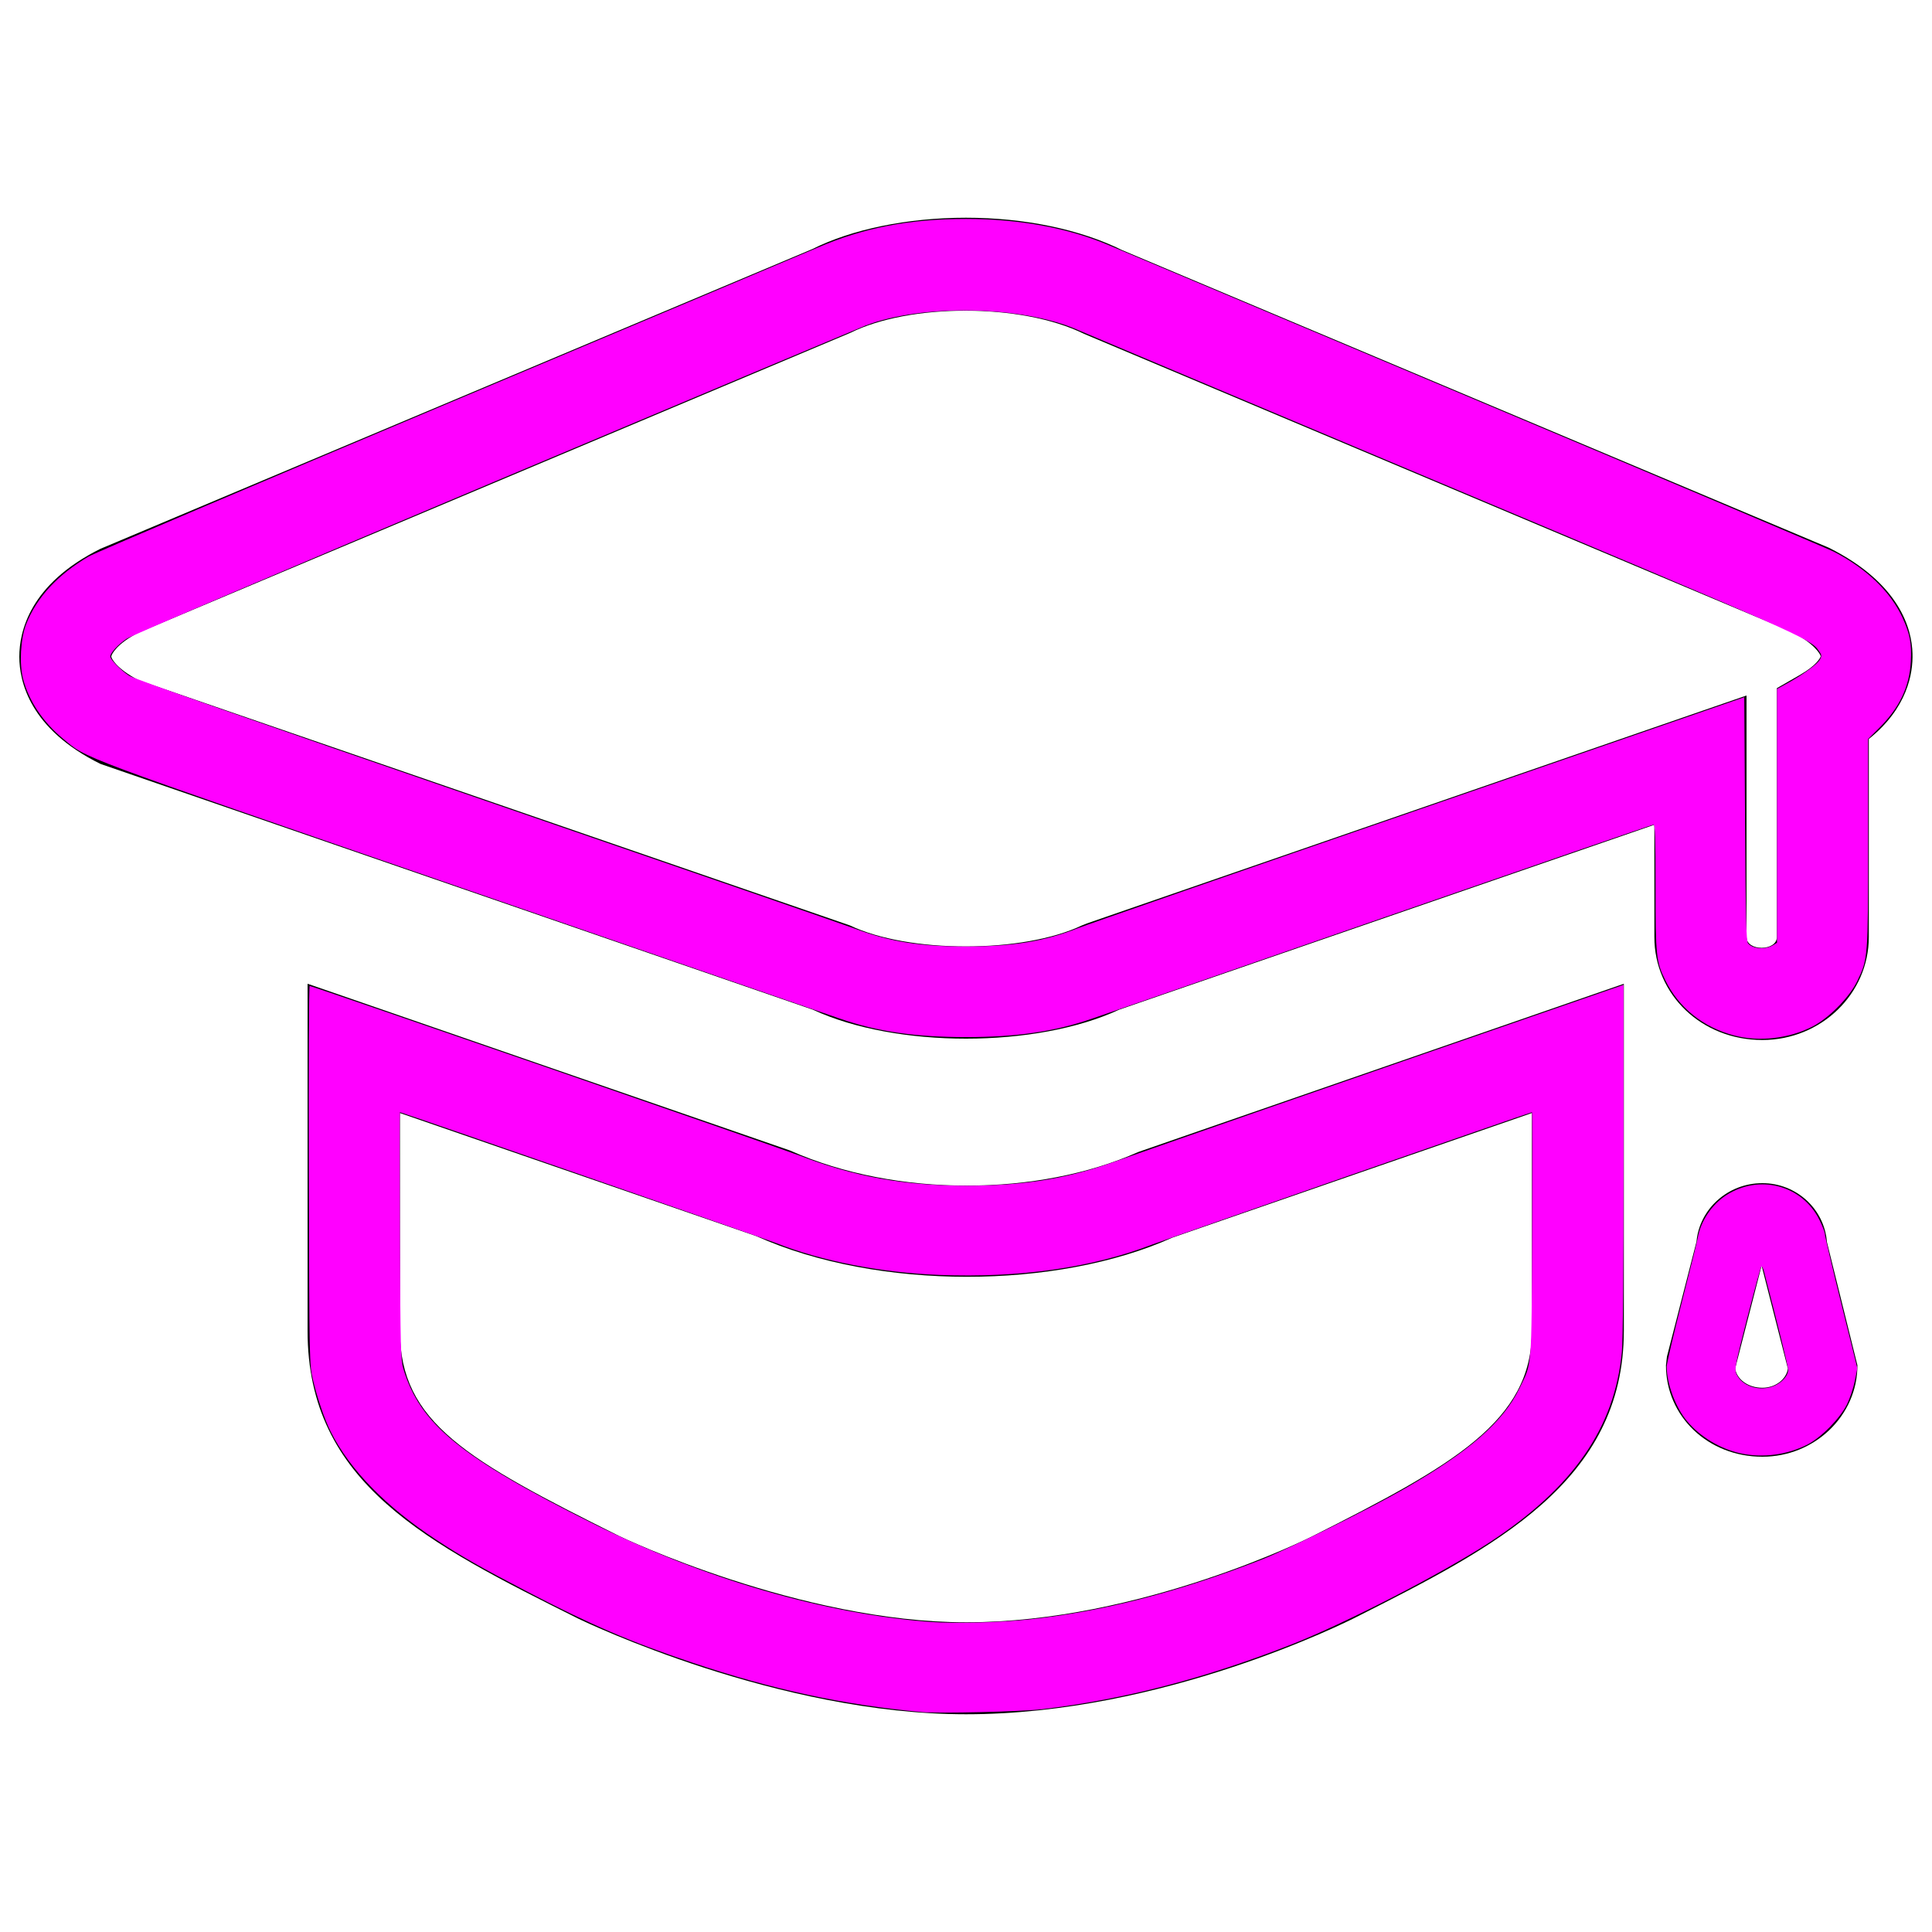
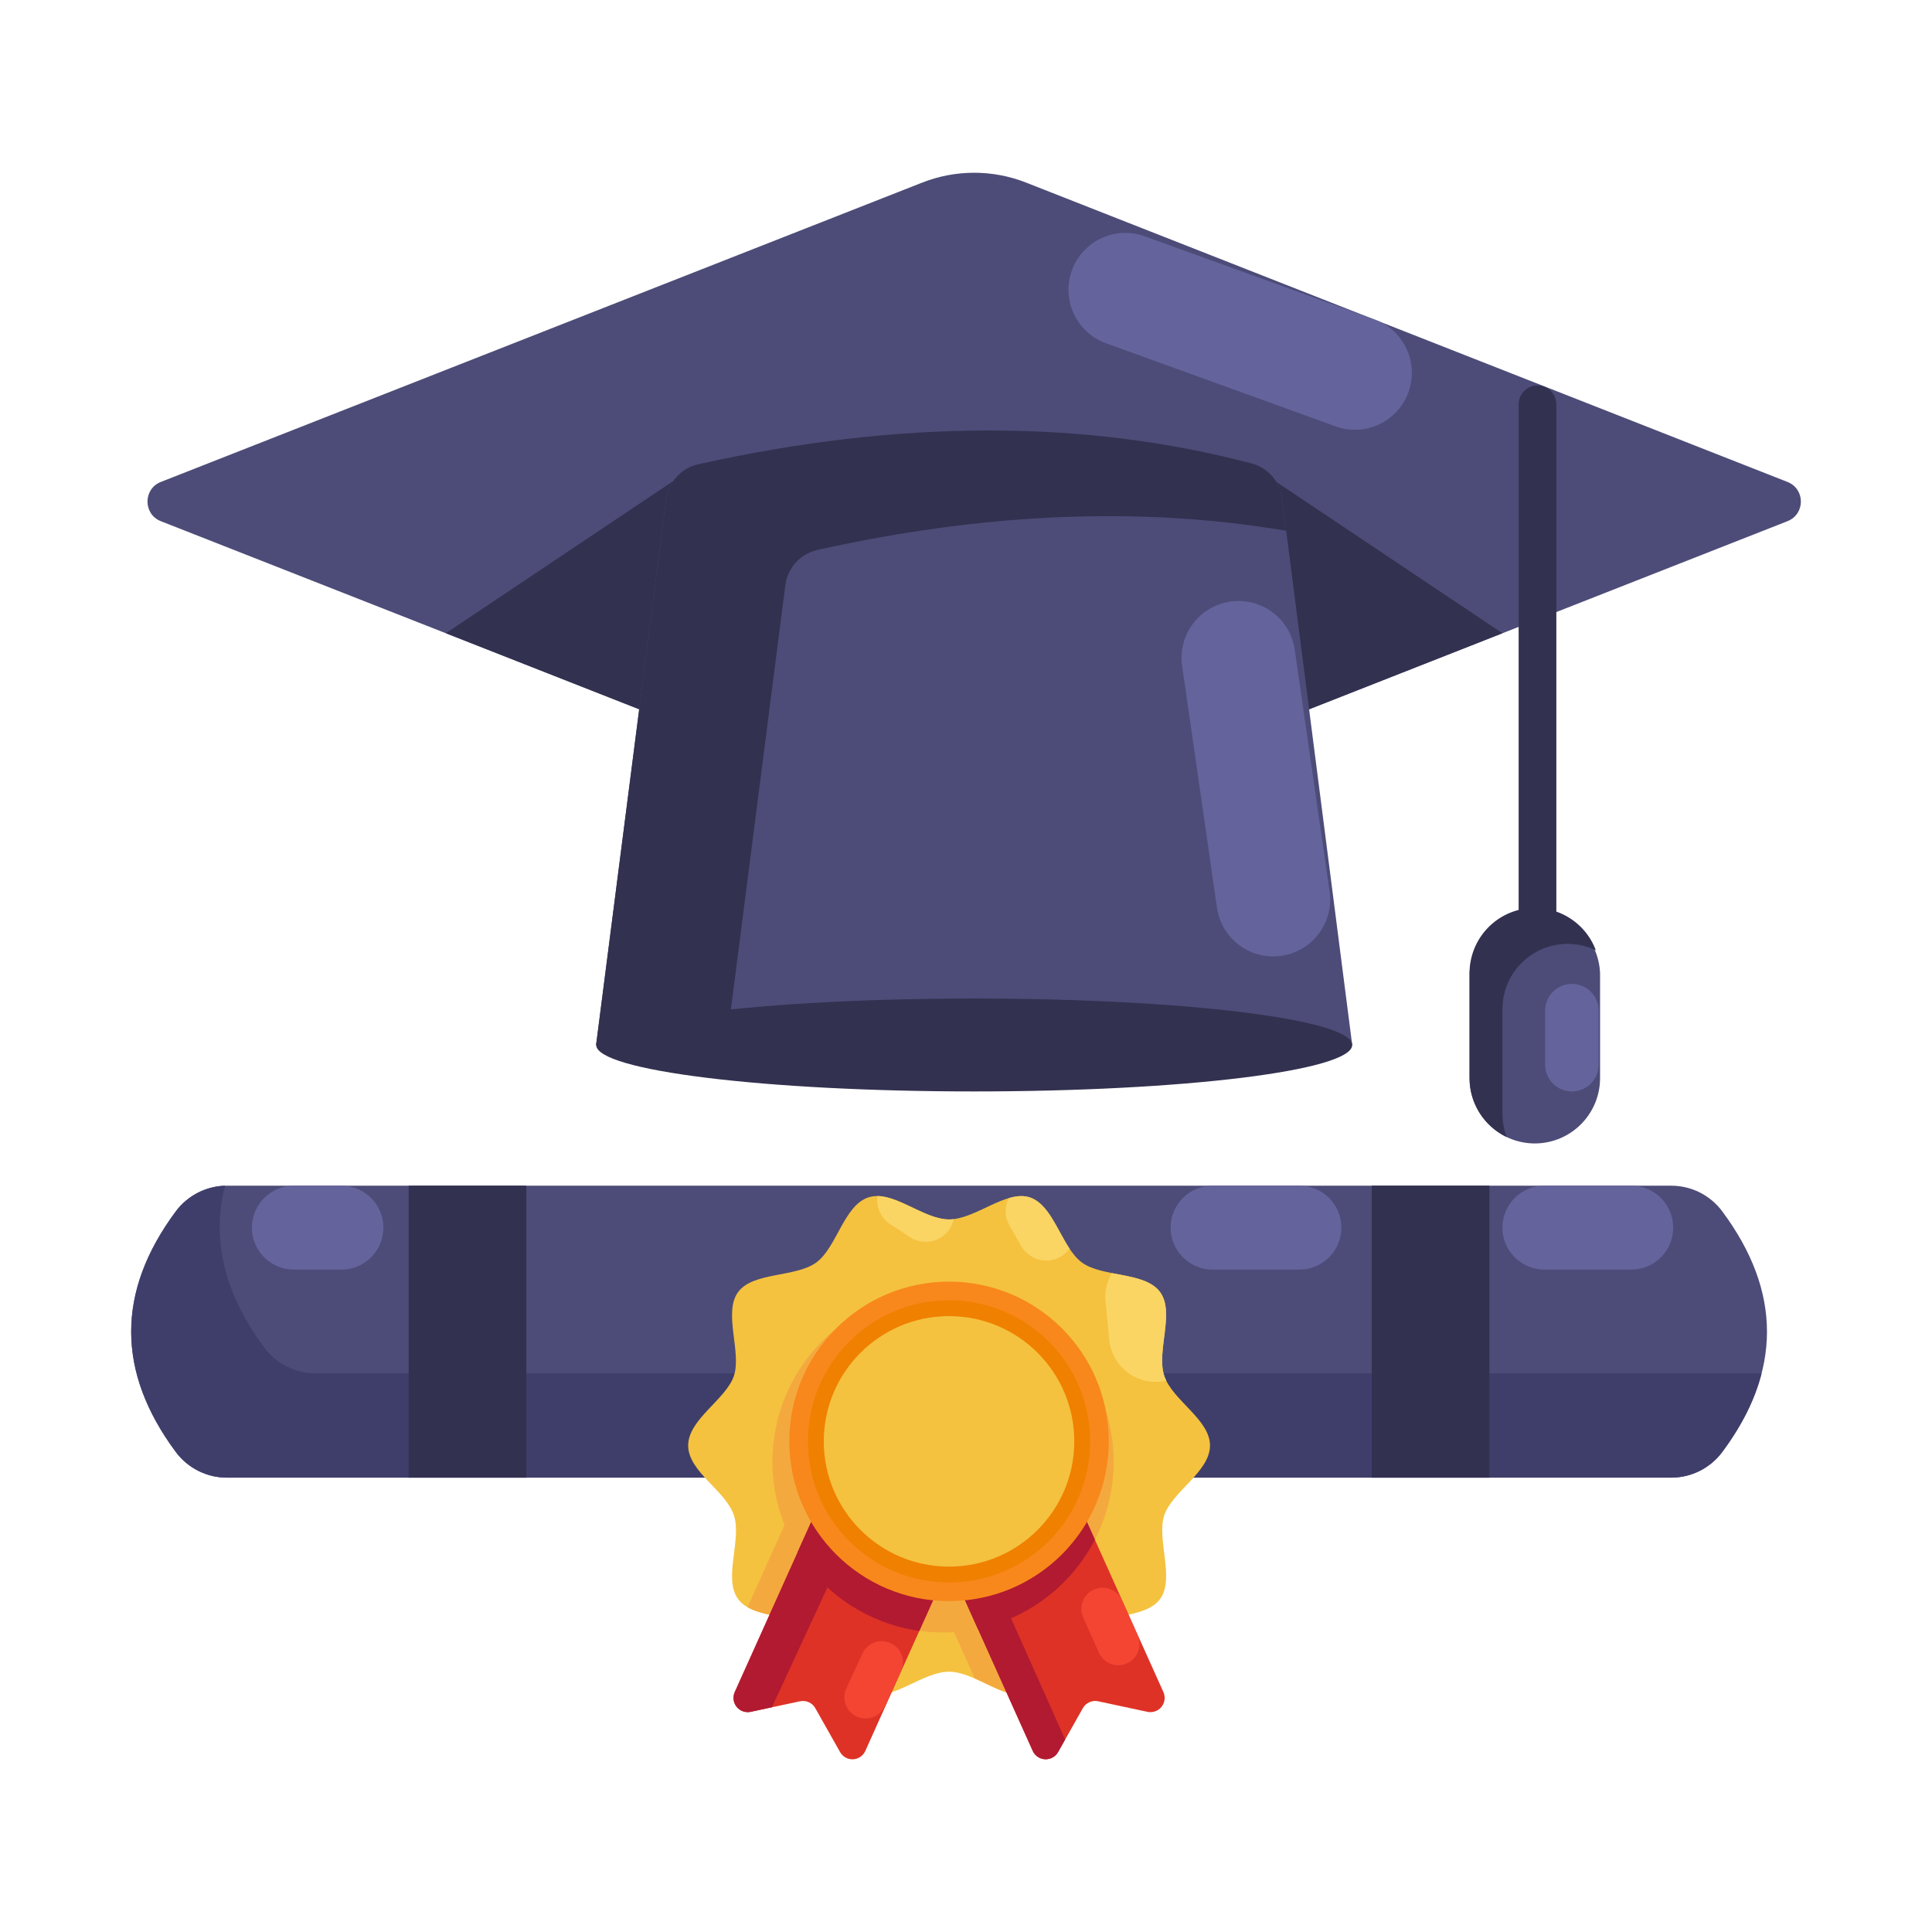
- <svg xmlns="http://www.w3.org/2000/svg" version="1.1" x="0px" y="0px" viewBox="0 0 1000 1000" enable-background="new 0 0 1000 1000" xml:space="preserve" id="svg63">
-   <defs id="defs67" />
-   <g id="g61">
-     <path d="M408.9,595.5l-249.7-86.3v179.6c0,79,61.8,109.9,140.3,149.1c4.2,2,103.3,49.4,200.5,49.4c101.8,0,196.7-47.6,202-50.3c71.2-36,138.5-69.9,138.5-148.3V509.2l-251.4,87.1C537.9,619.2,463.9,620,408.9,595.5z M792.9,576.1v112.7c0,46.8-40.6,69.5-113.7,106.4c-0.9,0.5-88.7,44.5-179.1,44.5c-86.1,0-178.8-44.2-179.5-44.6c-78.8-39.3-113.6-58.8-113.6-106.3V576.1l184.4,63.7c63,28.3,155.9,27.6,215.4,0.8L792.9,576.1z" id="path55" />
-     <path d="M946.6,283.5l-365.7-154c-21.8-10.8-50.6-16.8-80.9-16.8c-30.4,0-59.1,6-79.5,16.2L51.9,284.1C15.4,302.3,10,326.9,10,339.9c0,13,5.5,37.5,42,55.5l368.7,127.2c43.1,20,115.5,20,158.6,0l277-95.7V485c0,29.9,24.5,53.3,55.9,53.3c30.4,0,55.1-23.9,55.1-53.3V382.5c20-16,22.9-34,22.6-44.2C989.6,325.9,983.7,302.1,946.6,283.5z M931.7,349.3l-12,6.9V485c0,7.4-15.7,7.5-15.7,0V360L562.5,478l-2.5,1c-30.5,14.5-89.7,14.5-120.1,0L71.8,352.1c-11.7-6.1-14.2-11.4-14.2-12.3c0-0.9,2.7-6.6,14.2-12.4l368.5-155.2c30.2-15,87.9-15.6,120.8,0.6l365.6,153.9c12.4,6.2,15.5,11.9,15.7,13C942.2,340.5,940.1,344.5,931.7,349.3z" id="path57" />
-     <path d="M912.2,612.4c-17.9,0-32.6,13.4-34.1,30.3l-15.3,59.5l-0.5,4.5c0,26.5,21.9,47.3,49.9,47.3c27.1,0,49.2-21.3,49.2-47.3l-15.8-63.9C944.3,625.8,929.8,612.4,912.2,612.4z M912.2,718.3c-7.3,0-13.1-4.2-14.1-9.9l13.7-53.3l13.6,53.3C924.6,713.9,919,718.3,912.2,718.3z" id="path59" />
-   </g>
-   <path style="fill:#ff00ff;stroke-width:0.827" d="m 897.582,535.957 c -16.028,-4.199 -28.694,-14.371 -35.644,-28.625 -4.727,-9.695 -5.005,-12.36 -5.019,-48.068 -0.01,-25.427 -0.236,-32.46 -1.046,-32.44 -0.569,0.013 -63.937,21.833 -140.819,48.489 -76.882,26.655 -144.438,50.074 -150.124,52.041 -19.001,6.573 -38.79,9.454 -64.93,9.454 -26.139,0 -45.927,-2.881 -64.93,-9.454 -5.687,-1.967 -94.375,-32.635 -197.084,-68.15 C 35.873,389.315 45.383,392.873 32.633,382.362 c -10.321,-8.508 -17.702,-19.544 -20.669,-30.904 -2.034,-7.788 -1.336,-20.796 1.515,-28.213 5.304,-13.801 16.375,-25.821 32.427,-35.206 3.184,-1.862 87.304,-37.691 186.931,-79.621 99.628,-41.929 185.236,-78.013 190.24,-80.187 23.679,-10.285 47.555,-14.914 76.923,-14.914 27.656,0 53.264,4.736 74.203,13.724 3.771,1.618 88.555,37.366 188.411,79.439 99.855,42.073 183.788,77.645 186.518,79.049 16.888,8.688 29.381,20.678 35.588,34.157 3.848,8.356 4.807,13.373 4.325,22.637 -0.688,13.236 -5.922,24.136 -16.722,34.825 l -5.408,5.352 v 53.624 c 0,59.841 -0.024,60.146 -5.637,71.734 -4.053,8.368 -14.562,19.047 -23.064,23.439 -12.182,6.292 -27.636,8.065 -40.632,4.66 z m 20.325,-46.809 1.861,-1.179 v -65.667 -65.667 l 5.583,-3.084 c 8.131,-4.492 15.378,-9.798 16.663,-12.199 0.997,-1.864 0.925,-2.37 -0.658,-4.593 -4.42,-6.208 -8.474,-8.006 -195.699,-86.821 C 645.12,207.615 560.68,172.017 558.014,170.831 c -28.328,-12.603 -80.83,-13.672 -110.257,-2.245 -2.201,0.855 -88.082,36.986 -190.846,80.291 -110.109,46.401 -188.68,79.955 -191.313,81.703 -4.413,2.929 -8.526,7.386 -8.526,9.239 0,1.574 5.611,7.289 9.762,9.943 2.597,1.66 63.943,23.186 185.027,64.925 99.628,34.343 185.608,64.109 191.067,66.148 17.886,6.68 33.838,9.186 57.899,9.096 23.959,-0.089 39.963,-2.749 57.072,-9.483 4.549,-1.791 84.016,-29.421 176.592,-61.4 l 168.321,-58.145 0.414,63.011 c 0.34,51.81 0.616,63.255 1.552,64.382 2.464,2.968 9.106,3.398 13.13,0.85 z" id="path449" />
-   <path style="fill:#ff00ff;stroke-width:0.827" d="m 477.254,886.16 c -40.344,-3.648 -77.285,-11.599 -119.056,-25.625 -31.713,-10.649 -52.381,-19.533 -84.832,-36.464 -24.938,-13.012 -33.985,-18.161 -47.56,-27.074 -26.015,-17.08 -44.616,-36.114 -54.559,-55.829 -3.293,-6.529 -7.152,-17.823 -9.291,-27.189 -1.826,-7.998 -1.832,-8.317 -2.105,-105.83 -0.161,-57.462 0.033,-97.808 0.469,-97.808 1.282,0 242.357,83.479 253.542,87.796 28.383,10.955 54.138,15.596 86.546,15.594 28.219,-0.002 50.079,-3.35 72.793,-11.149 7.051,-2.421 23.615,-8.211 36.807,-12.867 13.193,-4.656 70.42,-24.55 127.171,-44.209 l 103.184,-35.744 -0.002,90.24 c -0.002,57.72 -0.322,93.65 -0.889,99.703 -3.682,39.307 -25.256,70.353 -68.587,98.698 -24.213,15.84 -74.239,41.652 -101.737,52.494 -45.063,17.768 -87.4,28.785 -129.859,33.793 -10.639,1.255 -53.252,2.266 -62.035,1.472 z m 55.004,-47.896 c 38.071,-3.955 78.1,-14.256 121.146,-31.174 13.848,-5.443 55.499,-26.114 73.643,-36.549 33.633,-19.343 51.044,-34.599 59.548,-52.178 6.442,-13.316 6.104,-9.118 6.409,-79.611 0.15,-34.688 0.127,-63.069 -0.05,-63.069 -0.806,0 -188.891,65.539 -196.628,68.516 -31.193,12.001 -68.566,17.33 -110.18,15.709 -30.179,-1.176 -60.82,-7.156 -84.366,-16.465 -6.87,-2.716 -193.853,-67.76 -194.791,-67.76 -0.15,0 -0.146,28.753 0.009,63.896 0.257,58.476 0.407,64.314 1.76,68.829 8.615,28.742 29.709,45.981 98.109,80.175 56.939,28.465 120.628,47.011 174.938,50.94 12.368,0.895 35.212,0.325 50.455,-1.258 z" id="path451" />
-   <path style="fill:#ff00ff;stroke-width:0.827" d="m 900.974,752.265 c -10.592,-2.302 -20.992,-8.567 -27.835,-16.77 -5.918,-7.094 -10.442,-19.303 -10.442,-28.177 0,-1.585 3.492,-16.498 7.761,-33.14 4.269,-16.642 8.016,-31.746 8.328,-33.566 1.457,-8.501 7.233,-17.148 14.662,-21.95 17.152,-11.086 39.258,-5.29 48.231,12.646 1.597,3.192 2.897,6.591 2.888,7.553 -0.008,0.962 3.765,16.956 8.385,35.541 l 8.4,33.791 -1.276,6.478 c -0.702,3.563 -2.518,9.014 -4.036,12.114 -3.539,7.227 -13.118,17.038 -20.296,20.788 -10.419,5.442 -23.308,7.181 -34.77,4.691 z m 17.619,-35.058 c 4.005,-1.819 6.966,-5.293 6.966,-8.174 0,-1.661 -4.988,-21.958 -12.515,-50.928 -0.455,-1.752 -1.08,-2.933 -1.389,-2.624 -0.309,0.309 -3.594,12.35 -7.301,26.758 -6.077,23.62 -6.638,26.441 -5.702,28.678 2.799,6.691 12.394,9.717 19.942,6.289 z" id="path453" />
+ <svg xmlns="http://www.w3.org/2000/svg" data-name="Layer 2" id="Layer_2" viewBox="0 0 2050 2050">
+   <defs>
+     <style>.cls-1{fill:#4d4c78;}.cls-2{fill:#323150;}.cls-3{fill:#3f3e6b;}.cls-4{fill:#64639c;}.cls-5{fill:#f4c23f;}.cls-6{fill:#f4a93f;}.cls-7{fill:#de3226;}.cls-8{fill:#b11a31;}.cls-9{fill:#f8881b;}.cls-10{fill:#f08000;}.cls-11{fill:#fad564;}.cls-12{fill:#f44533;}</style>
+   </defs>
+   <path class="cls-1" d="M978.4,193.8,170.6,511.4c-18.8,7.5-18.8,34.1,0,41.6l854.9,336.1a21.9,21.9,0,0,0,16.3,0L1896.7,553c18.9-7.5,18.9-34.1,0-41.6L1088.9,193.8A150.6,150.6,0,0,0,978.4,193.8Z" />
+   <polygon class="cls-2" points="741 492.6 473.1 671.9 736.7 775.6 741 492.6" />
+   <polygon class="cls-2" points="1326.3 492.6 1594.2 671.9 1330.7 775.6 1326.3 492.6" />
+   <path class="cls-1" d="M1434.8,1108.8H632.5L706.8,530A44.3,44.3,0,0,1,741,492.6q319.8-71.2,586.9-.9a43.7,43.7,0,0,1,32.4,36.9Z" />
+   <path class="cls-2" d="M833.3,620.9a44.2,44.2,0,0,1,34.2-37.4q267-59.4,497.3-20.3l-4.5-34.6a43.7,43.7,0,0,0-32.4-36.9q-267-70.3-586.9.9A44.3,44.3,0,0,0,706.8,530l-74.3,578.8H770.7Z" />
+   <ellipse class="cls-2" cx="1033.7" cy="1108.8" rx="401.1" ry="49.3" />
+   <path class="cls-2" d="M1631.4,1016.8a19.9,19.9,0,0,1-20-20V429a20,20,0,0,1,40,0V996.8A20,20,0,0,1,1631.4,1016.8Z" />
+   <path class="cls-1" d="M1628.6,1213.3a69.4,69.4,0,0,1-69.3-69.3V1032.8a69.3,69.3,0,0,1,138.5,0V1144A69.4,69.4,0,0,1,1628.6,1213.3Z" />
+   <path class="cls-2" d="M1594.2,1182V1070.8a69.2,69.2,0,0,1,99.1-62.5,69.2,69.2,0,0,0-134,24.5V1144a69.4,69.4,0,0,0,39.4,62.5A68.8,68.8,0,0,1,1594.2,1182Z" />
+   <path class="cls-1" d="M1827.5,1285.4a67.5,67.5,0,0,0-54.3-27.3H240.8a67.6,67.6,0,0,0-54.3,27.3q-94.6,127.6,0,255.2a67.6,67.6,0,0,0,54.3,27.3H1773.2a67.5,67.5,0,0,0,54.3-27.3Q1922.3,1413,1827.5,1285.4Z" />
+   <path class="cls-3" d="M1867.2,1457.2H334.8a67.5,67.5,0,0,1-54.3-27.3q-63.7-85.8-41.7-171.8a68.2,68.2,0,0,0-52.3,27.3q-94.6,127.6,0,255.2a67.6,67.6,0,0,0,54.3,27.3H1773.2a67.5,67.5,0,0,0,54.3-27.3q31.1-41.7,41.7-83.4Z" />
+   <rect class="cls-2" height="309.82" width="124.9" x="433.6" y="1258.1" />
+   <rect class="cls-2" height="309.82" width="124.9" x="1455.5" y="1258.1" />
+   <rect class="cls-4" height="379.76" rx="60.3" ry="60.3" transform="translate(-104.3 198.6) rotate(-8.2)" width="120.7" x="1272.3" y="636.3" />
+   <rect class="cls-4" height="379.76" rx="60.3" ry="60.3" transform="translate(536.5 1470) rotate(-70.1)" width="120.7" x="1256.6" y="162.3" />
+   <rect class="cls-4" height="114.13" rx="28.4" ry="28.4" width="56.8" x="1639.5" y="1044" />
+   <path class="cls-5" d="M1283.9,1533.8c0,27.9-40.4,49.1-48.6,74.2s11.5,66.9-4.3,88.6-61,15.4-82.9,31.4-29.4,60.7-55.5,69.2-57.7-23.4-85.6-23.4-60.4,31.6-85.5,23.4-33.8-53.4-55.5-69.2-67-9.5-82.9-31.4,4.1-62.5-4.3-88.6-48.6-46.3-48.6-74.2,40.4-49,48.6-74.1-11.5-66.9,4.3-88.6,61-15.5,82.9-31.4,29.4-60.8,55.5-69.2,57.7,23.4,85.5,23.4,60.5-31.6,85.6-23.4,33.8,53.4,55.5,69.2,67,9.5,82.9,31.4-4.2,62.5,4.3,88.6S1283.9,1506,1283.9,1533.8Z" />
+   <path class="cls-6" d="M1000.6,1732.2A181.2,181.2,0,0,1,872.5,1423a182.8,182.8,0,0,1,57.6-38.8,181.1,181.1,0,0,1,237.3,237.4,181.1,181.1,0,0,1-166.8,110.6Z" />
+   <path class="cls-6" d="M1115.4,1590.5a15.1,15.1,0,0,0-19.9-7.6l-111.2,50a18.1,18.1,0,0,0-4.2,2.8,18.1,18.1,0,0,0-4.2-2.8l-111.2-50a15.1,15.1,0,0,0-19.9,7.6l-51.6,114.9c20.1,11.6,54.5,9.3,72.8,22.6,21,15.3,28.9,57.8,53,68.3l61.1-135.9,54.2,120.5c20.3,8.8,41.1,21.9,58.3,16.3,26.1-8.5,33.8-53.4,55.5-69.2,6.6-4.8,15.3-7.6,24.7-9.7Z" />
+   <path class="cls-7" d="M891.4,1859.1l-26.3-46.6a15,15,0,0,0-16.3-7.3l-52.3,11.2a15.1,15.1,0,0,1-16.9-20.9l92.2-205a15.1,15.1,0,0,1,19.9-7.6l111.2,50a15.2,15.2,0,0,1,7.5,19.9l-92.2,205A15,15,0,0,1,891.4,1859.1Z" />
+   <path class="cls-8" d="M904,1628.1a31.1,31.1,0,0,0-15.2-41.3l-8.9-4.1a14.7,14.7,0,0,0-8.1,7.8l-92.2,205a15.1,15.1,0,0,0,16.9,20.9l22.6-4.9Z" />
+   <path class="cls-7" d="M1122.7,1859.1l26.3-46.6a15,15,0,0,1,16.3-7.3l52.3,11.2a15.1,15.1,0,0,0,16.9-20.9l-92.2-205a15.1,15.1,0,0,0-19.9-7.6l-111.2,50a15.1,15.1,0,0,0-7.5,19.9l92.1,205A15.1,15.1,0,0,0,1122.7,1859.1Z" />
+   <path class="cls-8" d="M1040.1,1643.8l-33.7,15,89.4,199a15.1,15.1,0,0,0,26.9,1.3l7.5-13.3Z" />
+   <path class="cls-8" d="M1002.9,1632.9l-111.2-50a15.1,15.1,0,0,0-19.9,7.6l-25.2,55.9a181.7,181.7,0,0,0,128.9,84.1l34.9-77.7A15.2,15.2,0,0,0,1002.9,1632.9Z" />
+   <path class="cls-8" d="M1161.8,1633.7l-19.5-43.2a15.1,15.1,0,0,0-19.9-7.6l-111.2,50a15.1,15.1,0,0,0-7.5,19.9l33.9,75.6a180.7,180.7,0,0,0,33.5-10.5,182.6,182.6,0,0,0,90.7-84.2Z" />
+   <circle class="cls-9" cx="1007" cy="1529.4" r="169.5" />
+   <circle class="cls-10" cx="1007" cy="1529.4" r="149.7" />
+   <circle class="cls-5" cx="1007" cy="1529.4" r="132.9" />
+   <path class="cls-11" d="M1125.4,1333.5h0a31.4,31.4,0,0,0,9.5-8.6c-13.1-19.8-22.2-47.9-42.3-54.4-6.9-2.3-14.3-1.5-22.1.8a30.3,30.3,0,0,0,.7,29.2l12.6,21.9A30.5,30.5,0,0,0,1125.4,1333.5Z" />
+   <path class="cls-11" d="M1007.7,1303.9a30.6,30.6,0,0,0,4.3-10.3,41.9,41.9,0,0,1-5,.3c-24.4,0-52.5-24.4-76-24.8a30.4,30.4,0,0,0,13.4,29.7l21.2,13.9a30.5,30.5,0,0,0,42.1-8.8Z" />
+   <path class="cls-11" d="M1235.3,1459.7c-8.5-26.1,11.5-66.9-4.3-88.6-9.9-13.7-31.3-16.3-51.2-20.2a48.4,48.4,0,0,0-6.7,29.9l3.9,40.8a49.3,49.3,0,0,0,53.8,44.4h0a49.3,49.3,0,0,0,6.7-1.1A38.5,38.5,0,0,1,1235.3,1459.7Z" />
+   <rect class="cls-12" height="85.82" rx="22.5" ry="22.5" transform="translate(833.7 -224.2) rotate(24.8)" width="45" x="903.9" y="1739.5" />
+   <rect class="cls-12" height="85.82" rx="22.5" ry="22.5" transform="translate(-600.1 629) rotate(-24)" width="45" x="1156" y="1682.4" />
+   <rect class="cls-4" height="89.05" rx="44.5" ry="44.5" width="181.2" x="1594.2" y="1258.1" />
+   <rect class="cls-4" height="89.05" rx="44.5" ry="44.5" width="181.2" x="1242.1" y="1258.1" />
+   <rect class="cls-4" height="89.05" rx="44.5" ry="44.5" width="139.5" x="267.3" y="1258.1" />
</svg>
